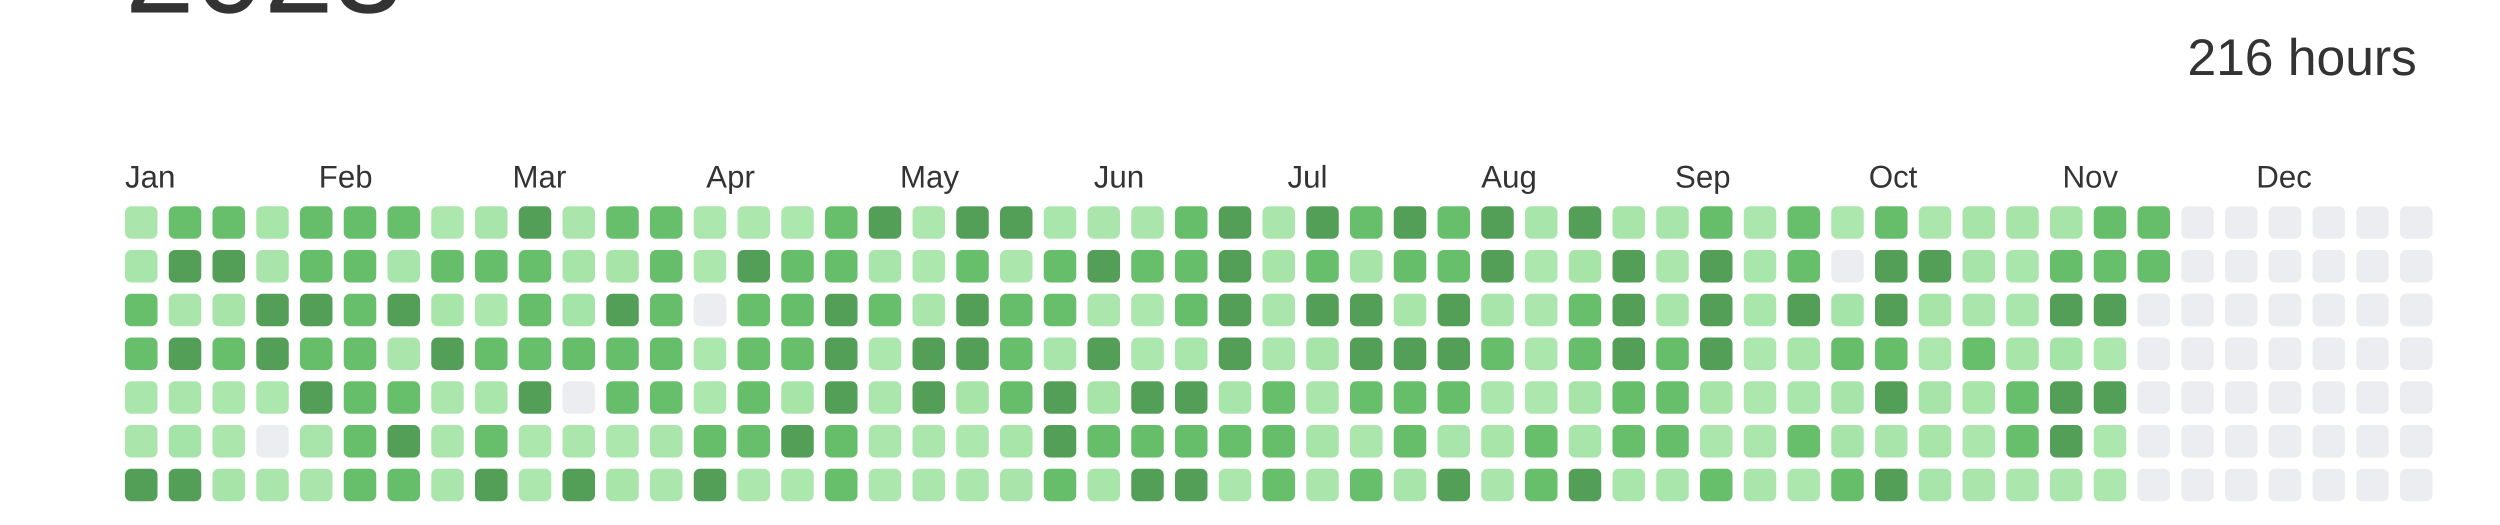
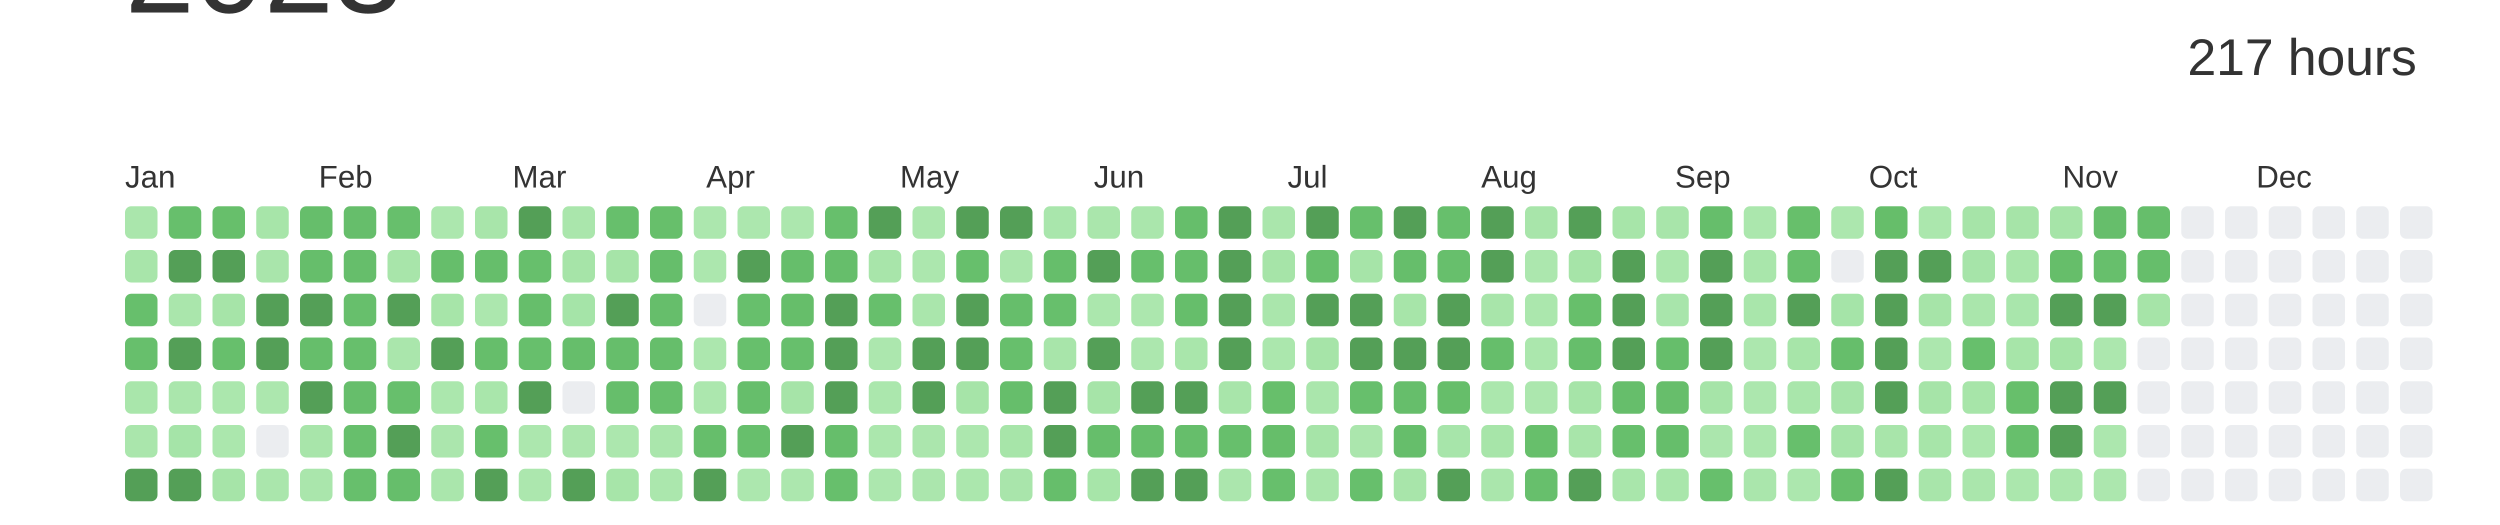
<svg xmlns="http://www.w3.org/2000/svg" baseProfile="full" height="42mm" version="1.1" viewBox="0,0,200,42" width="200mm">
  <defs />
  <rect fill="#ffffff" height="42" width="200" x="0" y="0" />
  <text alignment-baseline="hanging" fill="#333333" style="font-size:10.0px; font-family:Arial;" x="10" y="1">2023</text>
-   <text alignment-baseline="hanging" fill="#333333" style="font-size:4.125px; font-family:Arial;" x="175" y="6">216 hours</text>
+   <text alignment-baseline="hanging" fill="#333333" style="font-size:4.125px; font-family:Arial;" x="175" y="6">217 hours</text>
  <text fill="#333333" style="font-size:2.5px; font-family:Arial" x="10.0" y="15">Jan</text>
  <text fill="#333333" style="font-size:2.5px; font-family:Arial" x="25.5" y="15">Feb</text>
  <text fill="#333333" style="font-size:2.5px; font-family:Arial" x="41.0" y="15">Mar</text>
  <text fill="#333333" style="font-size:2.5px; font-family:Arial" x="56.5" y="15">Apr</text>
  <text fill="#333333" style="font-size:2.5px; font-family:Arial" x="72.0" y="15">May</text>
  <text fill="#333333" style="font-size:2.5px; font-family:Arial" x="87.5" y="15">Jun</text>
  <text fill="#333333" style="font-size:2.5px; font-family:Arial" x="103.0" y="15">Jul</text>
  <text fill="#333333" style="font-size:2.5px; font-family:Arial" x="118.5" y="15">Aug</text>
  <text fill="#333333" style="font-size:2.5px; font-family:Arial" x="134.0" y="15">Sep</text>
  <text fill="#333333" style="font-size:2.5px; font-family:Arial" x="149.5" y="15">Oct</text>
  <text fill="#333333" style="font-size:2.5px; font-family:Arial" x="165.0" y="15">Nov</text>
  <text fill="#333333" style="font-size:2.5px; font-family:Arial" x="180.5" y="15">Dec</text>
  <rect fill="#aae6ac" height="2.6" rx="0.5" ry="0.5" width="2.6" x="10.0" y="16.5" />
  <rect fill="#a8e5aa" height="2.6" rx="0.5" ry="0.5" width="2.6" x="10.0" y="20.0" />
  <rect fill="#67bf6c" height="2.6" rx="0.5" ry="0.5" width="2.6" x="10.0" y="23.5" />
  <rect fill="#67bf6c" height="2.6" rx="0.5" ry="0.5" width="2.6" x="10.0" y="27.0" />
  <rect fill="#a9e6ab" height="2.6" rx="0.5" ry="0.5" width="2.6" x="10.0" y="30.5" />
  <rect fill="#aae6ac" height="2.6" rx="0.5" ry="0.5" width="2.6" x="10.0" y="34.0" />
  <rect fill="#549F57" height="2.6" rx="0.5" ry="0.5" width="2.6" x="10.0" y="37.5" />
  <rect fill="#67bf6c" height="2.6" rx="0.5" ry="0.5" width="2.6" x="13.5" y="16.5" />
  <rect fill="#549F57" height="2.6" rx="0.5" ry="0.5" width="2.6" x="13.5" y="20.0" />
  <rect fill="#aae6ac" height="2.6" rx="0.5" ry="0.5" width="2.6" x="13.5" y="23.5" />
  <rect fill="#549F57" height="2.6" rx="0.5" ry="0.5" width="2.6" x="13.5" y="27.0" />
  <rect fill="#aae6ac" height="2.6" rx="0.5" ry="0.5" width="2.6" x="13.5" y="30.5" />
  <rect fill="#a5e4a8" height="2.6" rx="0.5" ry="0.5" width="2.6" x="13.5" y="34.0" />
  <rect fill="#549F57" height="2.6" rx="0.5" ry="0.5" width="2.6" x="13.5" y="37.5" />
  <rect fill="#67bf6b" height="2.6" rx="0.5" ry="0.5" width="2.6" x="17.0" y="16.5" />
  <rect fill="#549F57" height="2.6" rx="0.5" ry="0.5" width="2.6" x="17.0" y="20.0" />
  <rect fill="#a6e4a8" height="2.6" rx="0.5" ry="0.5" width="2.6" x="17.0" y="23.5" />
  <rect fill="#67bf6c" height="2.6" rx="0.5" ry="0.5" width="2.6" x="17.0" y="27.0" />
  <rect fill="#abe7ad" height="2.6" rx="0.5" ry="0.5" width="2.6" x="17.0" y="30.5" />
  <rect fill="#abe7ad" height="2.6" rx="0.5" ry="0.5" width="2.6" x="17.0" y="34.0" />
  <rect fill="#a6e4a8" height="2.6" rx="0.5" ry="0.5" width="2.6" x="17.0" y="37.5" />
  <rect fill="#a7e5a9" height="2.6" rx="0.5" ry="0.5" width="2.6" x="20.5" y="16.5" />
  <rect fill="#a9e5ab" height="2.6" rx="0.5" ry="0.5" width="2.6" x="20.5" y="20.0" />
  <rect fill="#549F57" height="2.6" rx="0.5" ry="0.5" width="2.6" x="20.5" y="23.5" />
  <rect fill="#549F57" height="2.6" rx="0.5" ry="0.5" width="2.6" x="20.5" y="27.0" />
  <rect fill="#ace7ae" height="2.6" rx="0.5" ry="0.5" width="2.6" x="20.5" y="30.5" />
  <rect fill="#EBEDF0" height="2.6" rx="0.5" ry="0.5" width="2.6" x="20.5" y="34.0" />
  <rect fill="#aae6ac" height="2.6" rx="0.5" ry="0.5" width="2.6" x="20.5" y="37.5" />
  <rect fill="#66be6b" height="2.6" rx="0.5" ry="0.5" width="2.6" x="24.0" y="16.5" />
  <rect fill="#66be6b" height="2.6" rx="0.5" ry="0.5" width="2.6" x="24.0" y="20.0" />
  <rect fill="#549F57" height="2.6" rx="0.5" ry="0.5" width="2.6" x="24.0" y="23.5" />
  <rect fill="#66be6b" height="2.6" rx="0.5" ry="0.5" width="2.6" x="24.0" y="27.0" />
  <rect fill="#549F57" height="2.6" rx="0.5" ry="0.5" width="2.6" x="24.0" y="30.5" />
  <rect fill="#a8e5aa" height="2.6" rx="0.5" ry="0.5" width="2.6" x="24.0" y="34.0" />
  <rect fill="#aae6ac" height="2.6" rx="0.5" ry="0.5" width="2.6" x="24.0" y="37.5" />
  <rect fill="#66be6b" height="2.6" rx="0.5" ry="0.5" width="2.6" x="27.5" y="16.5" />
  <rect fill="#66be6b" height="2.6" rx="0.5" ry="0.5" width="2.6" x="27.5" y="20.0" />
  <rect fill="#67bf6c" height="2.6" rx="0.5" ry="0.5" width="2.6" x="27.5" y="23.5" />
  <rect fill="#67bf6c" height="2.6" rx="0.5" ry="0.5" width="2.6" x="27.5" y="27.0" />
  <rect fill="#66be6b" height="2.6" rx="0.5" ry="0.5" width="2.6" x="27.5" y="30.5" />
  <rect fill="#67bf6c" height="2.6" rx="0.5" ry="0.5" width="2.6" x="27.5" y="34.0" />
  <rect fill="#67bf6c" height="2.6" rx="0.5" ry="0.5" width="2.6" x="27.5" y="37.5" />
  <rect fill="#67bf6c" height="2.6" rx="0.5" ry="0.5" width="2.6" x="31.0" y="16.5" />
  <rect fill="#a8e5aa" height="2.6" rx="0.5" ry="0.5" width="2.6" x="31.0" y="20.0" />
  <rect fill="#549F57" height="2.6" rx="0.5" ry="0.5" width="2.6" x="31.0" y="23.5" />
  <rect fill="#aae6ac" height="2.6" rx="0.5" ry="0.5" width="2.6" x="31.0" y="27.0" />
  <rect fill="#67bf6c" height="2.6" rx="0.5" ry="0.5" width="2.6" x="31.0" y="30.5" />
  <rect fill="#549F57" height="2.6" rx="0.5" ry="0.5" width="2.6" x="31.0" y="34.0" />
  <rect fill="#66be6b" height="2.6" rx="0.5" ry="0.5" width="2.6" x="31.0" y="37.5" />
  <rect fill="#ace7ae" height="2.6" rx="0.5" ry="0.5" width="2.6" x="34.5" y="16.5" />
  <rect fill="#66be6b" height="2.6" rx="0.5" ry="0.5" width="2.6" x="34.5" y="20.0" />
  <rect fill="#a7e5a9" height="2.6" rx="0.5" ry="0.5" width="2.6" x="34.5" y="23.5" />
  <rect fill="#549F57" height="2.6" rx="0.5" ry="0.5" width="2.6" x="34.5" y="27.0" />
  <rect fill="#abe7ad" height="2.6" rx="0.5" ry="0.5" width="2.6" x="34.5" y="30.5" />
  <rect fill="#abe6ad" height="2.6" rx="0.5" ry="0.5" width="2.6" x="34.5" y="34.0" />
  <rect fill="#aae6ac" height="2.6" rx="0.5" ry="0.5" width="2.6" x="34.5" y="37.5" />
  <rect fill="#a8e5aa" height="2.6" rx="0.5" ry="0.5" width="2.6" x="38.0" y="16.5" />
  <rect fill="#66be6b" height="2.6" rx="0.5" ry="0.5" width="2.6" x="38.0" y="20.0" />
  <rect fill="#ace7ae" height="2.6" rx="0.5" ry="0.5" width="2.6" x="38.0" y="23.5" />
  <rect fill="#66be6b" height="2.6" rx="0.5" ry="0.5" width="2.6" x="38.0" y="27.0" />
  <rect fill="#a9e6ab" height="2.6" rx="0.5" ry="0.5" width="2.6" x="38.0" y="30.5" />
  <rect fill="#67bf6c" height="2.6" rx="0.5" ry="0.5" width="2.6" x="38.0" y="34.0" />
  <rect fill="#549F57" height="2.6" rx="0.5" ry="0.5" width="2.6" x="38.0" y="37.5" />
  <rect fill="#549F57" height="2.6" rx="0.5" ry="0.5" width="2.6" x="41.5" y="16.5" />
  <rect fill="#67bf6c" height="2.6" rx="0.5" ry="0.5" width="2.6" x="41.5" y="20.0" />
  <rect fill="#66be6b" height="2.6" rx="0.5" ry="0.5" width="2.6" x="41.5" y="23.5" />
  <rect fill="#67bf6c" height="2.6" rx="0.5" ry="0.5" width="2.6" x="41.5" y="27.0" />
  <rect fill="#549F57" height="2.6" rx="0.5" ry="0.5" width="2.6" x="41.5" y="30.5" />
  <rect fill="#ace7ae" height="2.6" rx="0.5" ry="0.5" width="2.6" x="41.5" y="34.0" />
  <rect fill="#ace7ae" height="2.6" rx="0.5" ry="0.5" width="2.6" x="41.5" y="37.5" />
  <rect fill="#aae6ac" height="2.6" rx="0.5" ry="0.5" width="2.6" x="45.0" y="16.5" />
  <rect fill="#a6e4a8" height="2.6" rx="0.5" ry="0.5" width="2.6" x="45.0" y="20.0" />
  <rect fill="#a5e4a8" height="2.6" rx="0.5" ry="0.5" width="2.6" x="45.0" y="23.5" />
  <rect fill="#66be6b" height="2.6" rx="0.5" ry="0.5" width="2.6" x="45.0" y="27.0" />
  <rect fill="#EBEDF0" height="2.6" rx="0.5" ry="0.5" width="2.6" x="45.0" y="30.5" />
  <rect fill="#abe6ad" height="2.6" rx="0.5" ry="0.5" width="2.6" x="45.0" y="34.0" />
  <rect fill="#549F57" height="2.6" rx="0.5" ry="0.5" width="2.6" x="45.0" y="37.5" />
  <rect fill="#67bf6c" height="2.6" rx="0.5" ry="0.5" width="2.6" x="48.5" y="16.5" />
  <rect fill="#a6e4a8" height="2.6" rx="0.5" ry="0.5" width="2.6" x="48.5" y="20.0" />
  <rect fill="#549F57" height="2.6" rx="0.5" ry="0.5" width="2.6" x="48.5" y="23.5" />
  <rect fill="#66be6b" height="2.6" rx="0.5" ry="0.5" width="2.6" x="48.5" y="27.0" />
  <rect fill="#66be6b" height="2.6" rx="0.5" ry="0.5" width="2.6" x="48.5" y="30.5" />
  <rect fill="#ace7ae" height="2.6" rx="0.5" ry="0.5" width="2.6" x="48.5" y="34.0" />
  <rect fill="#a7e5a9" height="2.6" rx="0.5" ry="0.5" width="2.6" x="48.5" y="37.5" />
  <rect fill="#67bf6b" height="2.6" rx="0.5" ry="0.5" width="2.6" x="52.0" y="16.5" />
  <rect fill="#66be6b" height="2.6" rx="0.5" ry="0.5" width="2.6" x="52.0" y="20.0" />
  <rect fill="#66be6b" height="2.6" rx="0.5" ry="0.5" width="2.6" x="52.0" y="23.5" />
  <rect fill="#66be6b" height="2.6" rx="0.5" ry="0.5" width="2.6" x="52.0" y="27.0" />
  <rect fill="#67bf6c" height="2.6" rx="0.5" ry="0.5" width="2.6" x="52.0" y="30.5" />
  <rect fill="#aae6ac" height="2.6" rx="0.5" ry="0.5" width="2.6" x="52.0" y="34.0" />
  <rect fill="#abe7ad" height="2.6" rx="0.5" ry="0.5" width="2.6" x="52.0" y="37.5" />
  <rect fill="#ace7ae" height="2.6" rx="0.5" ry="0.5" width="2.6" x="55.5" y="16.5" />
  <rect fill="#ace7ae" height="2.6" rx="0.5" ry="0.5" width="2.6" x="55.5" y="20.0" />
  <rect fill="#EBEDF0" height="2.6" rx="0.5" ry="0.5" width="2.6" x="55.5" y="23.5" />
  <rect fill="#ace7ae" height="2.6" rx="0.5" ry="0.5" width="2.6" x="55.5" y="27.0" />
  <rect fill="#ace7ae" height="2.6" rx="0.5" ry="0.5" width="2.6" x="55.5" y="30.5" />
  <rect fill="#66be6b" height="2.6" rx="0.5" ry="0.5" width="2.6" x="55.5" y="34.0" />
  <rect fill="#549F57" height="2.6" rx="0.5" ry="0.5" width="2.6" x="55.5" y="37.5" />
  <rect fill="#ace7ae" height="2.6" rx="0.5" ry="0.5" width="2.6" x="59.0" y="16.5" />
  <rect fill="#549F57" height="2.6" rx="0.5" ry="0.5" width="2.6" x="59.0" y="20.0" />
  <rect fill="#67bf6c" height="2.6" rx="0.5" ry="0.5" width="2.6" x="59.0" y="23.5" />
  <rect fill="#67bf6c" height="2.6" rx="0.5" ry="0.5" width="2.6" x="59.0" y="27.0" />
  <rect fill="#66be6b" height="2.6" rx="0.5" ry="0.5" width="2.6" x="59.0" y="30.5" />
  <rect fill="#67bf6c" height="2.6" rx="0.5" ry="0.5" width="2.6" x="59.0" y="34.0" />
  <rect fill="#ace7ae" height="2.6" rx="0.5" ry="0.5" width="2.6" x="59.0" y="37.5" />
  <rect fill="#ace7ae" height="2.6" rx="0.5" ry="0.5" width="2.6" x="62.5" y="16.5" />
  <rect fill="#66be6b" height="2.6" rx="0.5" ry="0.5" width="2.6" x="62.5" y="20.0" />
  <rect fill="#66be6a" height="2.6" rx="0.5" ry="0.5" width="2.6" x="62.5" y="23.5" />
  <rect fill="#67bf6c" height="2.6" rx="0.5" ry="0.5" width="2.6" x="62.5" y="27.0" />
  <rect fill="#a6e4a8" height="2.6" rx="0.5" ry="0.5" width="2.6" x="62.5" y="30.5" />
  <rect fill="#549F57" height="2.6" rx="0.5" ry="0.5" width="2.6" x="62.5" y="34.0" />
  <rect fill="#ace7ae" height="2.6" rx="0.5" ry="0.5" width="2.6" x="62.5" y="37.5" />
  <rect fill="#67bf6c" height="2.6" rx="0.5" ry="0.5" width="2.6" x="66.0" y="16.5" />
  <rect fill="#66be6b" height="2.6" rx="0.5" ry="0.5" width="2.6" x="66.0" y="20.0" />
  <rect fill="#549F57" height="2.6" rx="0.5" ry="0.5" width="2.6" x="66.0" y="23.5" />
  <rect fill="#549F57" height="2.6" rx="0.5" ry="0.5" width="2.6" x="66.0" y="27.0" />
  <rect fill="#549F57" height="2.6" rx="0.5" ry="0.5" width="2.6" x="66.0" y="30.5" />
  <rect fill="#66be6b" height="2.6" rx="0.5" ry="0.5" width="2.6" x="66.0" y="34.0" />
  <rect fill="#67bf6c" height="2.6" rx="0.5" ry="0.5" width="2.6" x="66.0" y="37.5" />
  <rect fill="#549F57" height="2.6" rx="0.5" ry="0.5" width="2.6" x="69.5" y="16.5" />
  <rect fill="#a8e5aa" height="2.6" rx="0.5" ry="0.5" width="2.6" x="69.5" y="20.0" />
  <rect fill="#67bf6c" height="2.6" rx="0.5" ry="0.5" width="2.6" x="69.5" y="23.5" />
  <rect fill="#ace7ae" height="2.6" rx="0.5" ry="0.5" width="2.6" x="69.5" y="27.0" />
  <rect fill="#abe7ad" height="2.6" rx="0.5" ry="0.5" width="2.6" x="69.5" y="30.5" />
  <rect fill="#abe7ad" height="2.6" rx="0.5" ry="0.5" width="2.6" x="69.5" y="34.0" />
  <rect fill="#ace7ae" height="2.6" rx="0.5" ry="0.5" width="2.6" x="69.5" y="37.5" />
  <rect fill="#ace7ae" height="2.6" rx="0.5" ry="0.5" width="2.6" x="73.0" y="16.5" />
  <rect fill="#ace7ae" height="2.6" rx="0.5" ry="0.5" width="2.6" x="73.0" y="20.0" />
  <rect fill="#aae6ac" height="2.6" rx="0.5" ry="0.5" width="2.6" x="73.0" y="23.5" />
  <rect fill="#549F57" height="2.6" rx="0.5" ry="0.5" width="2.6" x="73.0" y="27.0" />
  <rect fill="#549F57" height="2.6" rx="0.5" ry="0.5" width="2.6" x="73.0" y="30.5" />
  <rect fill="#abe6ad" height="2.6" rx="0.5" ry="0.5" width="2.6" x="73.0" y="34.0" />
  <rect fill="#abe6ad" height="2.6" rx="0.5" ry="0.5" width="2.6" x="73.0" y="37.5" />
  <rect fill="#549F57" height="2.6" rx="0.5" ry="0.5" width="2.6" x="76.5" y="16.5" />
  <rect fill="#67bf6c" height="2.6" rx="0.5" ry="0.5" width="2.6" x="76.5" y="20.0" />
  <rect fill="#549F57" height="2.6" rx="0.5" ry="0.5" width="2.6" x="76.5" y="23.5" />
  <rect fill="#549F57" height="2.6" rx="0.5" ry="0.5" width="2.6" x="76.5" y="27.0" />
  <rect fill="#a6e4a8" height="2.6" rx="0.5" ry="0.5" width="2.6" x="76.5" y="30.5" />
  <rect fill="#ace7ae" height="2.6" rx="0.5" ry="0.5" width="2.6" x="76.5" y="34.0" />
  <rect fill="#abe7ad" height="2.6" rx="0.5" ry="0.5" width="2.6" x="76.5" y="37.5" />
  <rect fill="#549F57" height="2.6" rx="0.5" ry="0.5" width="2.6" x="80.0" y="16.5" />
  <rect fill="#abe6ad" height="2.6" rx="0.5" ry="0.5" width="2.6" x="80.0" y="20.0" />
  <rect fill="#66be6b" height="2.6" rx="0.5" ry="0.5" width="2.6" x="80.0" y="23.5" />
  <rect fill="#67bf6c" height="2.6" rx="0.5" ry="0.5" width="2.6" x="80.0" y="27.0" />
  <rect fill="#66be6b" height="2.6" rx="0.5" ry="0.5" width="2.6" x="80.0" y="30.5" />
  <rect fill="#a7e5a9" height="2.6" rx="0.5" ry="0.5" width="2.6" x="80.0" y="34.0" />
  <rect fill="#a9e5ab" height="2.6" rx="0.5" ry="0.5" width="2.6" x="80.0" y="37.5" />
  <rect fill="#a9e6ac" height="2.6" rx="0.5" ry="0.5" width="2.6" x="83.5" y="16.5" />
  <rect fill="#66be6b" height="2.6" rx="0.5" ry="0.5" width="2.6" x="83.5" y="20.0" />
  <rect fill="#67bf6c" height="2.6" rx="0.5" ry="0.5" width="2.6" x="83.5" y="23.5" />
  <rect fill="#a8e5aa" height="2.6" rx="0.5" ry="0.5" width="2.6" x="83.5" y="27.0" />
  <rect fill="#549F57" height="2.6" rx="0.5" ry="0.5" width="2.6" x="83.5" y="30.5" />
  <rect fill="#549F57" height="2.6" rx="0.5" ry="0.5" width="2.6" x="83.5" y="34.0" />
  <rect fill="#66be6b" height="2.6" rx="0.5" ry="0.5" width="2.6" x="83.5" y="37.5" />
  <rect fill="#aae6ac" height="2.6" rx="0.5" ry="0.5" width="2.6" x="87.0" y="16.5" />
  <rect fill="#549F57" height="2.6" rx="0.5" ry="0.5" width="2.6" x="87.0" y="20.0" />
  <rect fill="#abe7ad" height="2.6" rx="0.5" ry="0.5" width="2.6" x="87.0" y="23.5" />
  <rect fill="#549F57" height="2.6" rx="0.5" ry="0.5" width="2.6" x="87.0" y="27.0" />
  <rect fill="#a6e4a8" height="2.6" rx="0.5" ry="0.5" width="2.6" x="87.0" y="30.5" />
  <rect fill="#66be6b" height="2.6" rx="0.5" ry="0.5" width="2.6" x="87.0" y="34.0" />
  <rect fill="#a7e5a9" height="2.6" rx="0.5" ry="0.5" width="2.6" x="87.0" y="37.5" />
  <rect fill="#aae6ac" height="2.6" rx="0.5" ry="0.5" width="2.6" x="90.5" y="16.5" />
  <rect fill="#67bf6c" height="2.6" rx="0.5" ry="0.5" width="2.6" x="90.5" y="20.0" />
  <rect fill="#ace7ae" height="2.6" rx="0.5" ry="0.5" width="2.6" x="90.5" y="23.5" />
  <rect fill="#ace7ae" height="2.6" rx="0.5" ry="0.5" width="2.6" x="90.5" y="27.0" />
  <rect fill="#549F57" height="2.6" rx="0.5" ry="0.5" width="2.6" x="90.5" y="30.5" />
  <rect fill="#66be6b" height="2.6" rx="0.5" ry="0.5" width="2.6" x="90.5" y="34.0" />
  <rect fill="#549F57" height="2.6" rx="0.5" ry="0.5" width="2.6" x="90.5" y="37.5" />
  <rect fill="#66be6b" height="2.6" rx="0.5" ry="0.5" width="2.6" x="94.0" y="16.5" />
  <rect fill="#66be6b" height="2.6" rx="0.5" ry="0.5" width="2.6" x="94.0" y="20.0" />
  <rect fill="#66be6b" height="2.6" rx="0.5" ry="0.5" width="2.6" x="94.0" y="23.5" />
  <rect fill="#a9e6ab" height="2.6" rx="0.5" ry="0.5" width="2.6" x="94.0" y="27.0" />
  <rect fill="#549F57" height="2.6" rx="0.5" ry="0.5" width="2.6" x="94.0" y="30.5" />
  <rect fill="#66be6b" height="2.6" rx="0.5" ry="0.5" width="2.6" x="94.0" y="34.0" />
  <rect fill="#549F57" height="2.6" rx="0.5" ry="0.5" width="2.6" x="94.0" y="37.5" />
  <rect fill="#549F57" height="2.6" rx="0.5" ry="0.5" width="2.6" x="97.5" y="16.5" />
  <rect fill="#549F57" height="2.6" rx="0.5" ry="0.5" width="2.6" x="97.5" y="20.0" />
  <rect fill="#549F57" height="2.6" rx="0.5" ry="0.5" width="2.6" x="97.5" y="23.5" />
  <rect fill="#549F57" height="2.6" rx="0.5" ry="0.5" width="2.6" x="97.5" y="27.0" />
  <rect fill="#a8e5aa" height="2.6" rx="0.5" ry="0.5" width="2.6" x="97.5" y="30.5" />
  <rect fill="#67bf6c" height="2.6" rx="0.5" ry="0.5" width="2.6" x="97.5" y="34.0" />
  <rect fill="#abe6ad" height="2.6" rx="0.5" ry="0.5" width="2.6" x="97.5" y="37.5" />
  <rect fill="#aae6ac" height="2.6" rx="0.5" ry="0.5" width="2.6" x="101.0" y="16.5" />
  <rect fill="#a6e4a8" height="2.6" rx="0.5" ry="0.5" width="2.6" x="101.0" y="20.0" />
  <rect fill="#aae6ac" height="2.6" rx="0.5" ry="0.5" width="2.6" x="101.0" y="23.5" />
  <rect fill="#abe7ad" height="2.6" rx="0.5" ry="0.5" width="2.6" x="101.0" y="27.0" />
  <rect fill="#67bf6b" height="2.6" rx="0.5" ry="0.5" width="2.6" x="101.0" y="30.5" />
  <rect fill="#66be6a" height="2.6" rx="0.5" ry="0.5" width="2.6" x="101.0" y="34.0" />
  <rect fill="#67bf6c" height="2.6" rx="0.5" ry="0.5" width="2.6" x="101.0" y="37.5" />
  <rect fill="#549F57" height="2.6" rx="0.5" ry="0.5" width="2.6" x="104.5" y="16.5" />
  <rect fill="#67bf6c" height="2.6" rx="0.5" ry="0.5" width="2.6" x="104.5" y="20.0" />
  <rect fill="#549F57" height="2.6" rx="0.5" ry="0.5" width="2.6" x="104.5" y="23.5" />
  <rect fill="#a6e4a8" height="2.6" rx="0.5" ry="0.5" width="2.6" x="104.5" y="27.0" />
  <rect fill="#aae6ac" height="2.6" rx="0.5" ry="0.5" width="2.6" x="104.5" y="30.5" />
  <rect fill="#a6e4a8" height="2.6" rx="0.5" ry="0.5" width="2.6" x="104.5" y="34.0" />
  <rect fill="#aae6ac" height="2.6" rx="0.5" ry="0.5" width="2.6" x="104.5" y="37.5" />
  <rect fill="#67bf6c" height="2.6" rx="0.5" ry="0.5" width="2.6" x="108.0" y="16.5" />
  <rect fill="#a6e4a8" height="2.6" rx="0.5" ry="0.5" width="2.6" x="108.0" y="20.0" />
  <rect fill="#549F57" height="2.6" rx="0.5" ry="0.5" width="2.6" x="108.0" y="23.5" />
  <rect fill="#549F57" height="2.6" rx="0.5" ry="0.5" width="2.6" x="108.0" y="27.0" />
  <rect fill="#67bf6c" height="2.6" rx="0.5" ry="0.5" width="2.6" x="108.0" y="30.5" />
  <rect fill="#abe6ad" height="2.6" rx="0.5" ry="0.5" width="2.6" x="108.0" y="34.0" />
  <rect fill="#67bf6c" height="2.6" rx="0.5" ry="0.5" width="2.6" x="108.0" y="37.5" />
  <rect fill="#549F57" height="2.6" rx="0.5" ry="0.5" width="2.6" x="111.5" y="16.5" />
  <rect fill="#66be6b" height="2.6" rx="0.5" ry="0.5" width="2.6" x="111.5" y="20.0" />
  <rect fill="#a7e5a9" height="2.6" rx="0.5" ry="0.5" width="2.6" x="111.5" y="23.5" />
  <rect fill="#549F57" height="2.6" rx="0.5" ry="0.5" width="2.6" x="111.5" y="27.0" />
  <rect fill="#66be6b" height="2.6" rx="0.5" ry="0.5" width="2.6" x="111.5" y="30.5" />
  <rect fill="#66be6b" height="2.6" rx="0.5" ry="0.5" width="2.6" x="111.5" y="34.0" />
  <rect fill="#a8e5aa" height="2.6" rx="0.5" ry="0.5" width="2.6" x="111.5" y="37.5" />
  <rect fill="#67bf6c" height="2.6" rx="0.5" ry="0.5" width="2.6" x="115.0" y="16.5" />
  <rect fill="#67bf6c" height="2.6" rx="0.5" ry="0.5" width="2.6" x="115.0" y="20.0" />
  <rect fill="#549F57" height="2.6" rx="0.5" ry="0.5" width="2.6" x="115.0" y="23.5" />
  <rect fill="#549F57" height="2.6" rx="0.5" ry="0.5" width="2.6" x="115.0" y="27.0" />
  <rect fill="#66be6a" height="2.6" rx="0.5" ry="0.5" width="2.6" x="115.0" y="30.5" />
  <rect fill="#a7e5aa" height="2.6" rx="0.5" ry="0.5" width="2.6" x="115.0" y="34.0" />
  <rect fill="#549F57" height="2.6" rx="0.5" ry="0.5" width="2.6" x="115.0" y="37.5" />
  <rect fill="#549F57" height="2.6" rx="0.5" ry="0.5" width="2.6" x="118.5" y="16.5" />
  <rect fill="#549F57" height="2.6" rx="0.5" ry="0.5" width="2.6" x="118.5" y="20.0" />
  <rect fill="#a8e5aa" height="2.6" rx="0.5" ry="0.5" width="2.6" x="118.5" y="23.5" />
  <rect fill="#66be6b" height="2.6" rx="0.5" ry="0.5" width="2.6" x="118.5" y="27.0" />
  <rect fill="#abe7ad" height="2.6" rx="0.5" ry="0.5" width="2.6" x="118.5" y="30.5" />
  <rect fill="#a7e5a9" height="2.6" rx="0.5" ry="0.5" width="2.6" x="118.5" y="34.0" />
  <rect fill="#aae6ac" height="2.6" rx="0.5" ry="0.5" width="2.6" x="118.5" y="37.5" />
  <rect fill="#a8e5aa" height="2.6" rx="0.5" ry="0.5" width="2.6" x="122.0" y="16.5" />
  <rect fill="#ace7ae" height="2.6" rx="0.5" ry="0.5" width="2.6" x="122.0" y="20.0" />
  <rect fill="#abe7ad" height="2.6" rx="0.5" ry="0.5" width="2.6" x="122.0" y="23.5" />
  <rect fill="#abe7ad" height="2.6" rx="0.5" ry="0.5" width="2.6" x="122.0" y="27.0" />
  <rect fill="#ace7ae" height="2.6" rx="0.5" ry="0.5" width="2.6" x="122.0" y="30.5" />
  <rect fill="#67bf6b" height="2.6" rx="0.5" ry="0.5" width="2.6" x="122.0" y="34.0" />
  <rect fill="#67bf6c" height="2.6" rx="0.5" ry="0.5" width="2.6" x="122.0" y="37.5" />
  <rect fill="#549F57" height="2.6" rx="0.5" ry="0.5" width="2.6" x="125.5" y="16.5" />
  <rect fill="#a6e4a8" height="2.6" rx="0.5" ry="0.5" width="2.6" x="125.5" y="20.0" />
  <rect fill="#67bf6b" height="2.6" rx="0.5" ry="0.5" width="2.6" x="125.5" y="23.5" />
  <rect fill="#66be6b" height="2.6" rx="0.5" ry="0.5" width="2.6" x="125.5" y="27.0" />
  <rect fill="#a6e4a8" height="2.6" rx="0.5" ry="0.5" width="2.6" x="125.5" y="30.5" />
  <rect fill="#a8e5aa" height="2.6" rx="0.5" ry="0.5" width="2.6" x="125.5" y="34.0" />
  <rect fill="#549F57" height="2.6" rx="0.5" ry="0.5" width="2.6" x="125.5" y="37.5" />
  <rect fill="#a7e5a9" height="2.6" rx="0.5" ry="0.5" width="2.6" x="129.0" y="16.5" />
  <rect fill="#549F57" height="2.6" rx="0.5" ry="0.5" width="2.6" x="129.0" y="20.0" />
  <rect fill="#549F57" height="2.6" rx="0.5" ry="0.5" width="2.6" x="129.0" y="23.5" />
  <rect fill="#549F57" height="2.6" rx="0.5" ry="0.5" width="2.6" x="129.0" y="27.0" />
  <rect fill="#66be6b" height="2.6" rx="0.5" ry="0.5" width="2.6" x="129.0" y="30.5" />
  <rect fill="#67bf6c" height="2.6" rx="0.5" ry="0.5" width="2.6" x="129.0" y="34.0" />
  <rect fill="#a9e6ab" height="2.6" rx="0.5" ry="0.5" width="2.6" x="129.0" y="37.5" />
  <rect fill="#a8e5aa" height="2.6" rx="0.5" ry="0.5" width="2.6" x="132.5" y="16.5" />
  <rect fill="#abe7ad" height="2.6" rx="0.5" ry="0.5" width="2.6" x="132.5" y="20.0" />
  <rect fill="#a8e5ab" height="2.6" rx="0.5" ry="0.5" width="2.6" x="132.5" y="23.5" />
  <rect fill="#66be6b" height="2.6" rx="0.5" ry="0.5" width="2.6" x="132.5" y="27.0" />
  <rect fill="#67be6b" height="2.6" rx="0.5" ry="0.5" width="2.6" x="132.5" y="30.5" />
  <rect fill="#66be6b" height="2.6" rx="0.5" ry="0.5" width="2.6" x="132.5" y="34.0" />
  <rect fill="#a9e6ab" height="2.6" rx="0.5" ry="0.5" width="2.6" x="132.5" y="37.5" />
  <rect fill="#66be6b" height="2.6" rx="0.5" ry="0.5" width="2.6" x="136.0" y="16.5" />
  <rect fill="#549F57" height="2.6" rx="0.5" ry="0.5" width="2.6" x="136.0" y="20.0" />
  <rect fill="#549F57" height="2.6" rx="0.5" ry="0.5" width="2.6" x="136.0" y="23.5" />
  <rect fill="#549F57" height="2.6" rx="0.5" ry="0.5" width="2.6" x="136.0" y="27.0" />
  <rect fill="#a6e4a8" height="2.6" rx="0.5" ry="0.5" width="2.6" x="136.0" y="30.5" />
  <rect fill="#abe6ad" height="2.6" rx="0.5" ry="0.5" width="2.6" x="136.0" y="34.0" />
  <rect fill="#67bf6c" height="2.6" rx="0.5" ry="0.5" width="2.6" x="136.0" y="37.5" />
  <rect fill="#abe7ad" height="2.6" rx="0.5" ry="0.5" width="2.6" x="139.5" y="16.5" />
  <rect fill="#a9e6ab" height="2.6" rx="0.5" ry="0.5" width="2.6" x="139.5" y="20.0" />
  <rect fill="#a9e6ab" height="2.6" rx="0.5" ry="0.5" width="2.6" x="139.5" y="23.5" />
  <rect fill="#ace7ae" height="2.6" rx="0.5" ry="0.5" width="2.6" x="139.5" y="27.0" />
  <rect fill="#ace7ae" height="2.6" rx="0.5" ry="0.5" width="2.6" x="139.5" y="30.5" />
  <rect fill="#abe7ad" height="2.6" rx="0.5" ry="0.5" width="2.6" x="139.5" y="34.0" />
  <rect fill="#aae6ac" height="2.6" rx="0.5" ry="0.5" width="2.6" x="139.5" y="37.5" />
  <rect fill="#67bf6b" height="2.6" rx="0.5" ry="0.5" width="2.6" x="143.0" y="16.5" />
  <rect fill="#67bf6c" height="2.6" rx="0.5" ry="0.5" width="2.6" x="143.0" y="20.0" />
  <rect fill="#549F57" height="2.6" rx="0.5" ry="0.5" width="2.6" x="143.0" y="23.5" />
  <rect fill="#a7e5a9" height="2.6" rx="0.5" ry="0.5" width="2.6" x="143.0" y="27.0" />
  <rect fill="#a9e6ab" height="2.6" rx="0.5" ry="0.5" width="2.6" x="143.0" y="30.5" />
  <rect fill="#67bf6c" height="2.6" rx="0.5" ry="0.5" width="2.6" x="143.0" y="34.0" />
  <rect fill="#ace7ae" height="2.6" rx="0.5" ry="0.5" width="2.6" x="143.0" y="37.5" />
  <rect fill="#ace7ae" height="2.6" rx="0.5" ry="0.5" width="2.6" x="146.5" y="16.5" />
  <rect fill="#EBEDF0" height="2.6" rx="0.5" ry="0.5" width="2.6" x="146.5" y="20.0" />
  <rect fill="#a5e4a8" height="2.6" rx="0.5" ry="0.5" width="2.6" x="146.5" y="23.5" />
  <rect fill="#66be6b" height="2.6" rx="0.5" ry="0.5" width="2.6" x="146.5" y="27.0" />
  <rect fill="#a6e4a9" height="2.6" rx="0.5" ry="0.5" width="2.6" x="146.5" y="30.5" />
  <rect fill="#a6e4a9" height="2.6" rx="0.5" ry="0.5" width="2.6" x="146.5" y="34.0" />
  <rect fill="#66be6a" height="2.6" rx="0.5" ry="0.5" width="2.6" x="146.5" y="37.5" />
  <rect fill="#66be6a" height="2.6" rx="0.5" ry="0.5" width="2.6" x="150.0" y="16.5" />
  <rect fill="#549F57" height="2.6" rx="0.5" ry="0.5" width="2.6" x="150.0" y="20.0" />
  <rect fill="#549F57" height="2.6" rx="0.5" ry="0.5" width="2.6" x="150.0" y="23.5" />
-   <rect fill="#66be6a" height="2.6" rx="0.5" ry="0.5" width="2.6" x="150.0" y="27.0" />
+   <rect fill="#549F57" height="2.6" rx="0.5" ry="0.5" width="2.6" x="150.0" y="27.0" />
  <rect fill="#549F57" height="2.6" rx="0.5" ry="0.5" width="2.6" x="150.0" y="30.5" />
  <rect fill="#a8e5aa" height="2.6" rx="0.5" ry="0.5" width="2.6" x="150.0" y="34.0" />
  <rect fill="#549F57" height="2.6" rx="0.5" ry="0.5" width="2.6" x="150.0" y="37.5" />
  <rect fill="#abe7ad" height="2.6" rx="0.5" ry="0.5" width="2.6" x="153.5" y="16.5" />
  <rect fill="#549F57" height="2.6" rx="0.5" ry="0.5" width="2.6" x="153.5" y="20.0" />
  <rect fill="#a6e4a8" height="2.6" rx="0.5" ry="0.5" width="2.6" x="153.5" y="23.5" />
  <rect fill="#ace7ae" height="2.6" rx="0.5" ry="0.5" width="2.6" x="153.5" y="27.0" />
  <rect fill="#a6e4a8" height="2.6" rx="0.5" ry="0.5" width="2.6" x="153.5" y="30.5" />
  <rect fill="#a7e5a9" height="2.6" rx="0.5" ry="0.5" width="2.6" x="153.5" y="34.0" />
  <rect fill="#a8e5aa" height="2.6" rx="0.5" ry="0.5" width="2.6" x="153.5" y="37.5" />
  <rect fill="#a6e4a8" height="2.6" rx="0.5" ry="0.5" width="2.6" x="157.0" y="16.5" />
  <rect fill="#a6e4a9" height="2.6" rx="0.5" ry="0.5" width="2.6" x="157.0" y="20.0" />
  <rect fill="#aae6ac" height="2.6" rx="0.5" ry="0.5" width="2.6" x="157.0" y="23.5" />
  <rect fill="#67bf6c" height="2.6" rx="0.5" ry="0.5" width="2.6" x="157.0" y="27.0" />
  <rect fill="#a7e5a9" height="2.6" rx="0.5" ry="0.5" width="2.6" x="157.0" y="30.5" />
  <rect fill="#abe7ad" height="2.6" rx="0.5" ry="0.5" width="2.6" x="157.0" y="34.0" />
  <rect fill="#aae6ac" height="2.6" rx="0.5" ry="0.5" width="2.6" x="157.0" y="37.5" />
  <rect fill="#a6e4a8" height="2.6" rx="0.5" ry="0.5" width="2.6" x="160.5" y="16.5" />
  <rect fill="#a9e6ab" height="2.6" rx="0.5" ry="0.5" width="2.6" x="160.5" y="20.0" />
  <rect fill="#a9e6ac" height="2.6" rx="0.5" ry="0.5" width="2.6" x="160.5" y="23.5" />
  <rect fill="#a7e5a9" height="2.6" rx="0.5" ry="0.5" width="2.6" x="160.5" y="27.0" />
  <rect fill="#67bf6b" height="2.6" rx="0.5" ry="0.5" width="2.6" x="160.5" y="30.5" />
  <rect fill="#67bf6c" height="2.6" rx="0.5" ry="0.5" width="2.6" x="160.5" y="34.0" />
  <rect fill="#abe7ad" height="2.6" rx="0.5" ry="0.5" width="2.6" x="160.5" y="37.5" />
  <rect fill="#a6e4a8" height="2.6" rx="0.5" ry="0.5" width="2.6" x="164.0" y="16.5" />
  <rect fill="#66be6a" height="2.6" rx="0.5" ry="0.5" width="2.6" x="164.0" y="20.0" />
  <rect fill="#549F57" height="2.6" rx="0.5" ry="0.5" width="2.6" x="164.0" y="23.5" />
  <rect fill="#a5e4a7" height="2.6" rx="0.5" ry="0.5" width="2.6" x="164.0" y="27.0" />
  <rect fill="#549F57" height="2.6" rx="0.5" ry="0.5" width="2.6" x="164.0" y="30.5" />
  <rect fill="#549F57" height="2.6" rx="0.5" ry="0.5" width="2.6" x="164.0" y="34.0" />
  <rect fill="#abe7ad" height="2.6" rx="0.5" ry="0.5" width="2.6" x="164.0" y="37.5" />
  <rect fill="#66be6b" height="2.6" rx="0.5" ry="0.5" width="2.6" x="167.5" y="16.5" />
  <rect fill="#67bf6c" height="2.6" rx="0.5" ry="0.5" width="2.6" x="167.5" y="20.0" />
  <rect fill="#549F57" height="2.6" rx="0.5" ry="0.5" width="2.6" x="167.5" y="23.5" />
  <rect fill="#ace7ae" height="2.6" rx="0.5" ry="0.5" width="2.6" x="167.5" y="27.0" />
  <rect fill="#549F57" height="2.6" rx="0.5" ry="0.5" width="2.6" x="167.5" y="30.5" />
  <rect fill="#ace7ae" height="2.6" rx="0.5" ry="0.5" width="2.6" x="167.5" y="34.0" />
  <rect fill="#ace7ae" height="2.6" rx="0.5" ry="0.5" width="2.6" x="167.5" y="37.5" />
  <rect fill="#66be6b" height="2.6" rx="0.5" ry="0.5" width="2.6" x="171.0" y="16.5" />
  <rect fill="#66be6b" height="2.6" rx="0.5" ry="0.5" width="2.6" x="171.0" y="20.0" />
-   <rect fill="#EBEDF0" height="2.6" rx="0.5" ry="0.5" width="2.6" x="171.0" y="23.5" />
+   <rect fill="#a6e4a8" height="2.6" rx="0.5" ry="0.5" width="2.6" x="171.0" y="23.5" />
  <rect fill="#EBEDF0" height="2.6" rx="0.5" ry="0.5" width="2.6" x="171.0" y="27.0" />
  <rect fill="#EBEDF0" height="2.6" rx="0.5" ry="0.5" width="2.6" x="171.0" y="30.5" />
  <rect fill="#EBEDF0" height="2.6" rx="0.5" ry="0.5" width="2.6" x="171.0" y="34.0" />
  <rect fill="#EBEDF0" height="2.6" rx="0.5" ry="0.5" width="2.6" x="171.0" y="37.5" />
  <rect fill="#EBEDF0" height="2.6" rx="0.5" ry="0.5" width="2.6" x="174.5" y="16.5" />
  <rect fill="#EBEDF0" height="2.6" rx="0.5" ry="0.5" width="2.6" x="174.5" y="20.0" />
  <rect fill="#EBEDF0" height="2.6" rx="0.5" ry="0.5" width="2.6" x="174.5" y="23.5" />
  <rect fill="#EBEDF0" height="2.6" rx="0.5" ry="0.5" width="2.6" x="174.5" y="27.0" />
  <rect fill="#EBEDF0" height="2.6" rx="0.5" ry="0.5" width="2.6" x="174.5" y="30.5" />
  <rect fill="#EBEDF0" height="2.6" rx="0.5" ry="0.5" width="2.6" x="174.5" y="34.0" />
  <rect fill="#EBEDF0" height="2.6" rx="0.5" ry="0.5" width="2.6" x="174.5" y="37.5" />
  <rect fill="#EBEDF0" height="2.6" rx="0.5" ry="0.5" width="2.6" x="178.0" y="16.5" />
  <rect fill="#EBEDF0" height="2.6" rx="0.5" ry="0.5" width="2.6" x="178.0" y="20.0" />
  <rect fill="#EBEDF0" height="2.6" rx="0.5" ry="0.5" width="2.6" x="178.0" y="23.5" />
  <rect fill="#EBEDF0" height="2.6" rx="0.5" ry="0.5" width="2.6" x="178.0" y="27.0" />
  <rect fill="#EBEDF0" height="2.6" rx="0.5" ry="0.5" width="2.6" x="178.0" y="30.5" />
  <rect fill="#EBEDF0" height="2.6" rx="0.5" ry="0.5" width="2.6" x="178.0" y="34.0" />
  <rect fill="#EBEDF0" height="2.6" rx="0.5" ry="0.5" width="2.6" x="178.0" y="37.5" />
  <rect fill="#EBEDF0" height="2.6" rx="0.5" ry="0.5" width="2.6" x="181.5" y="16.5" />
  <rect fill="#EBEDF0" height="2.6" rx="0.5" ry="0.5" width="2.6" x="181.5" y="20.0" />
  <rect fill="#EBEDF0" height="2.6" rx="0.5" ry="0.5" width="2.6" x="181.5" y="23.5" />
  <rect fill="#EBEDF0" height="2.6" rx="0.5" ry="0.5" width="2.6" x="181.5" y="27.0" />
  <rect fill="#EBEDF0" height="2.6" rx="0.5" ry="0.5" width="2.6" x="181.5" y="30.5" />
  <rect fill="#EBEDF0" height="2.6" rx="0.5" ry="0.5" width="2.6" x="181.5" y="34.0" />
  <rect fill="#EBEDF0" height="2.6" rx="0.5" ry="0.5" width="2.6" x="181.5" y="37.5" />
  <rect fill="#EBEDF0" height="2.6" rx="0.5" ry="0.5" width="2.6" x="185.0" y="16.5" />
  <rect fill="#EBEDF0" height="2.6" rx="0.5" ry="0.5" width="2.6" x="185.0" y="20.0" />
  <rect fill="#EBEDF0" height="2.6" rx="0.5" ry="0.5" width="2.6" x="185.0" y="23.5" />
  <rect fill="#EBEDF0" height="2.6" rx="0.5" ry="0.5" width="2.6" x="185.0" y="27.0" />
  <rect fill="#EBEDF0" height="2.6" rx="0.5" ry="0.5" width="2.6" x="185.0" y="30.5" />
  <rect fill="#EBEDF0" height="2.6" rx="0.5" ry="0.5" width="2.6" x="185.0" y="34.0" />
  <rect fill="#EBEDF0" height="2.6" rx="0.5" ry="0.5" width="2.6" x="185.0" y="37.5" />
  <rect fill="#EBEDF0" height="2.6" rx="0.5" ry="0.5" width="2.6" x="188.5" y="16.5" />
  <rect fill="#EBEDF0" height="2.6" rx="0.5" ry="0.5" width="2.6" x="188.5" y="20.0" />
  <rect fill="#EBEDF0" height="2.6" rx="0.5" ry="0.5" width="2.6" x="188.5" y="23.5" />
  <rect fill="#EBEDF0" height="2.6" rx="0.5" ry="0.5" width="2.6" x="188.5" y="27.0" />
  <rect fill="#EBEDF0" height="2.6" rx="0.5" ry="0.5" width="2.6" x="188.5" y="30.5" />
  <rect fill="#EBEDF0" height="2.6" rx="0.5" ry="0.5" width="2.6" x="188.5" y="34.0" />
  <rect fill="#EBEDF0" height="2.6" rx="0.5" ry="0.5" width="2.6" x="188.5" y="37.5" />
  <rect fill="#EBEDF0" height="2.6" rx="0.5" ry="0.5" width="2.6" x="192.0" y="16.5" />
  <rect fill="#EBEDF0" height="2.6" rx="0.5" ry="0.5" width="2.6" x="192.0" y="20.0" />
  <rect fill="#EBEDF0" height="2.6" rx="0.5" ry="0.5" width="2.6" x="192.0" y="23.5" />
  <rect fill="#EBEDF0" height="2.6" rx="0.5" ry="0.5" width="2.6" x="192.0" y="27.0" />
  <rect fill="#EBEDF0" height="2.6" rx="0.5" ry="0.5" width="2.6" x="192.0" y="30.5" />
  <rect fill="#EBEDF0" height="2.6" rx="0.5" ry="0.5" width="2.6" x="192.0" y="34.0" />
  <rect fill="#EBEDF0" height="2.6" rx="0.5" ry="0.5" width="2.6" x="192.0" y="37.5" />
</svg>
